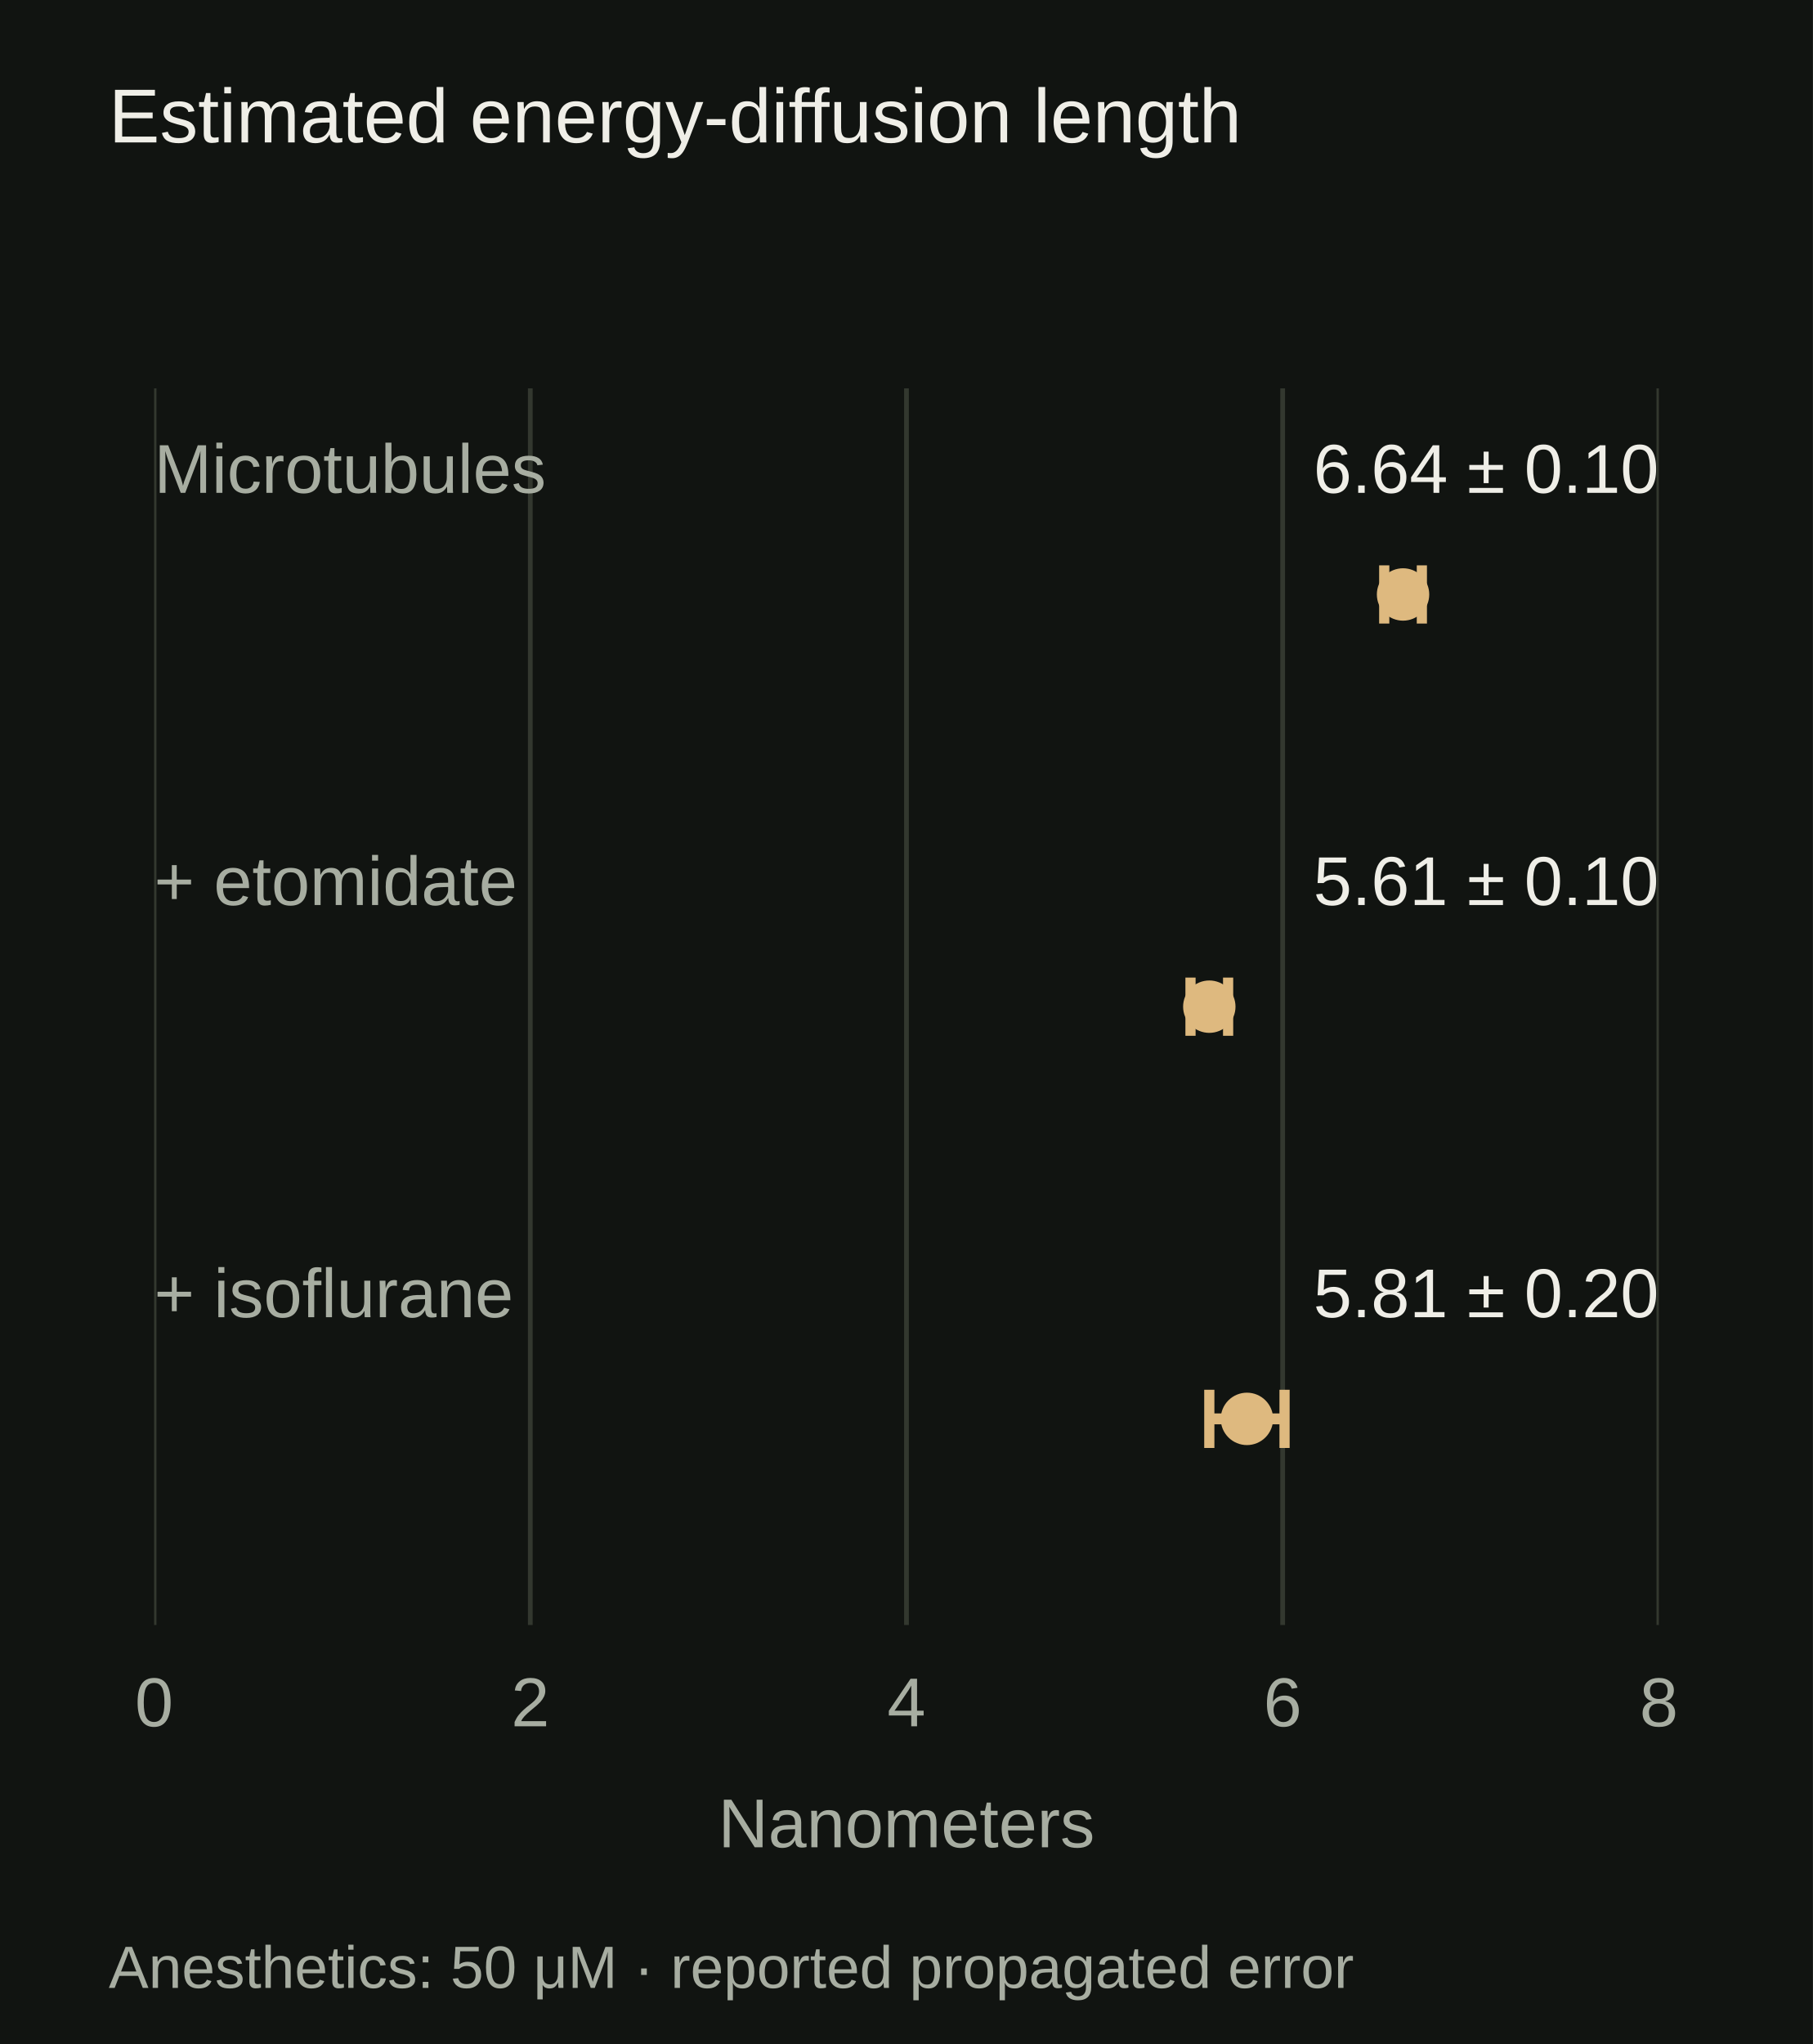
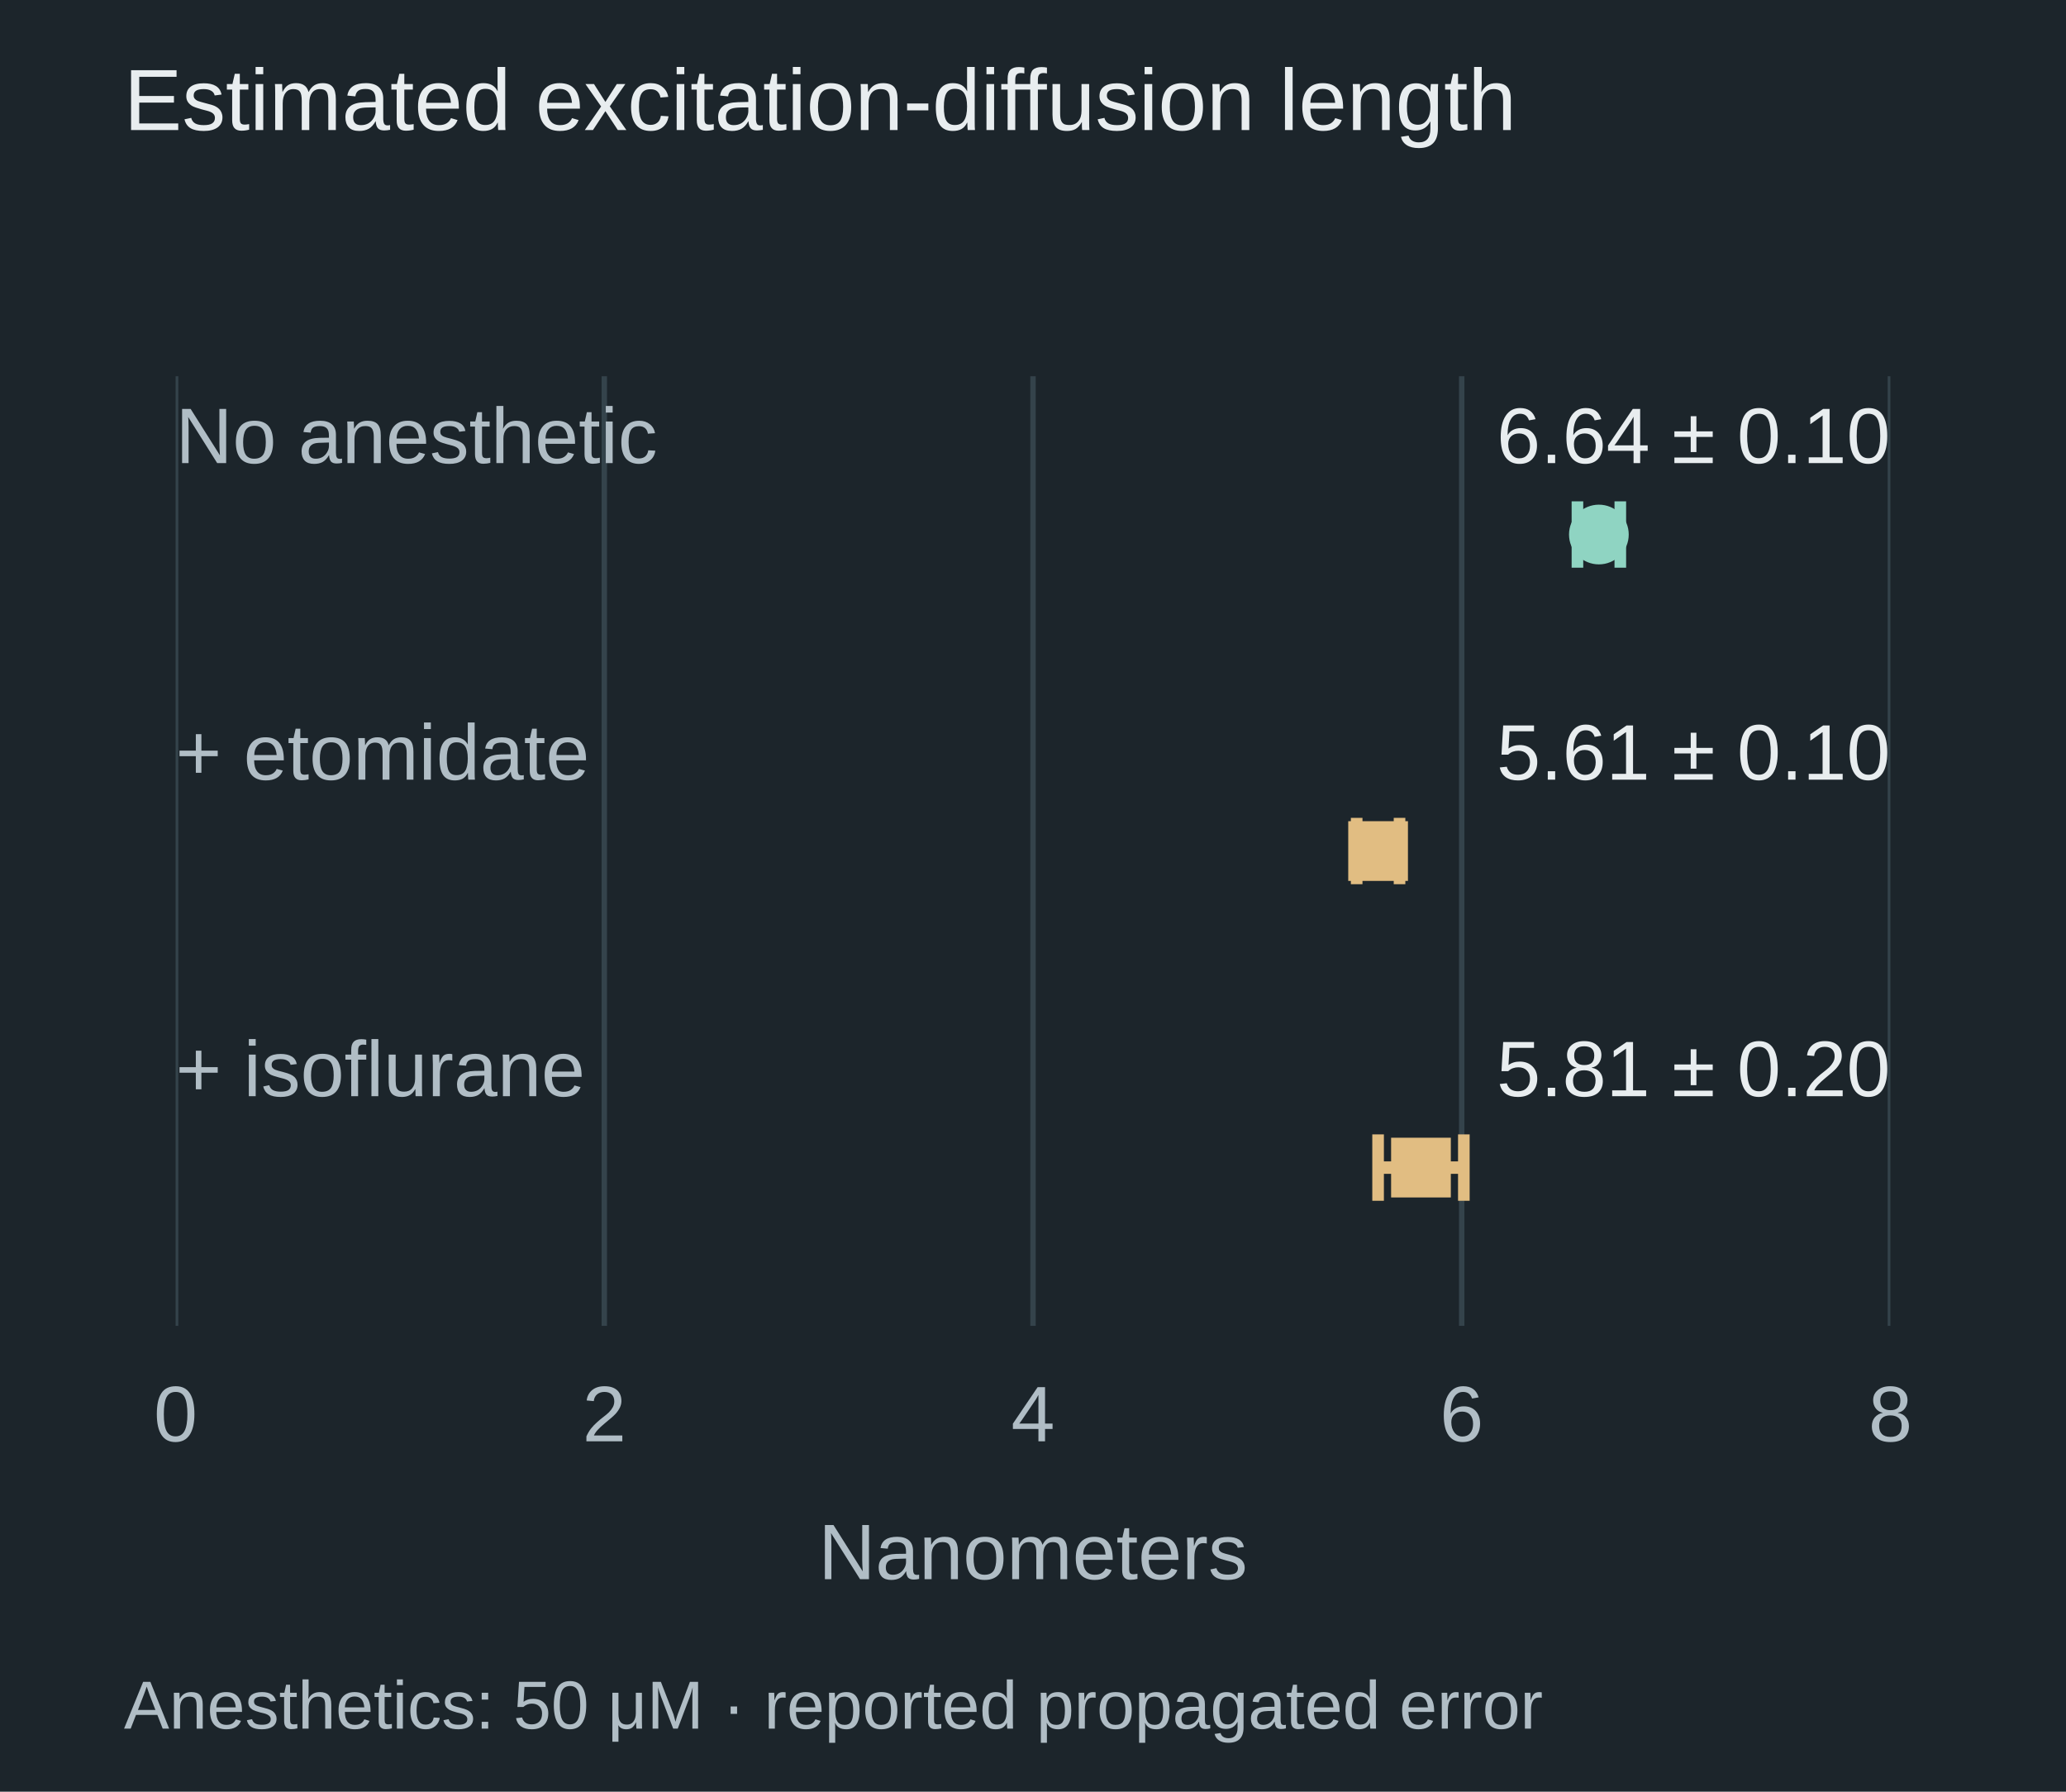
- <svg xmlns="http://www.w3.org/2000/svg" xmlns:xlink="http://www.w3.org/1999/xlink" width="249.12pt" height="280.8pt" viewBox="0 0 249.12 280.8" version="1.1">
+ <svg xmlns="http://www.w3.org/2000/svg" xmlns:xlink="http://www.w3.org/1999/xlink" width="249.12pt" height="216pt" viewBox="0 0 249.12 216" version="1.1">
  <defs>
    <style type="text/css">*{stroke-linejoin: round; stroke-linecap: butt}</style>
  </defs>
  <g id="figure_1">
    <g id="patch_1">
-       <path d="M 0 280.8  L 249.12 280.8  L 249.12 0  L 0 0  z " style="fill: #111411" />
+       <path d="M 0 216 L 249.12 216 L 249.12 0 L 0 0 z " style="fill: #1c252b" />
    </g>
    <g id="axes_1">
      <g id="patch_2">
-         <path d="M 21.175 223.236  L 227.945 223.236  L 227.945 53.352  L 21.175 53.352  z " style="fill: #111411" />
+         <path d="M 21.175 159.84 L 227.945 159.84 L 227.945 45.36 L 21.175 45.36 z " style="fill: #1c252b" />
      </g>
      <g id="matplotlib.axis_1">
        <g id="xtick_1">
          <g id="line2d_1">
-             <path d="M 21.175 223.236  L 21.175 53.352  " clip-path="url(#pf7f192bb45)" style="fill: none; stroke: #33382f; stroke-width: 0.65; stroke-linecap: square" />
+             <path d="M 21.175 159.84 L 21.175 45.36 " clip-path="url(#pefc4765027)" style="fill: none; stroke: #34434b; stroke-width: 0.65; stroke-linecap: square" />
          </g>
          <g id="line2d_2" />
          <g id="text_1">
-             <text style="font-size: 9.5px; font-family: 'Arial', 'Liberation Sans', 'DejaVu Sans', sans-serif; text-anchor: middle; fill: #a7ada1" x="21.175" y="237.152" transform="rotate(-0 21.1752 237.1523)">0</text>
+             <text style="font-size: 9.5px; font-family: 'Arial', 'Liberation Sans', 'DejaVu Sans', sans-serif; text-anchor: middle; fill: #b0bdc5" x="21.175" y="173.756" transform="rotate(-0 21.1752 173.7563)">0</text>
          </g>
        </g>
        <g id="xtick_2">
          <g id="line2d_3">
-             <path d="M 72.868 223.236  L 72.868 53.352  " clip-path="url(#pf7f192bb45)" style="fill: none; stroke: #33382f; stroke-width: 0.65; stroke-linecap: square" />
+             <path d="M 72.868 159.84 L 72.868 45.36 " clip-path="url(#pefc4765027)" style="fill: none; stroke: #34434b; stroke-width: 0.65; stroke-linecap: square" />
          </g>
          <g id="line2d_4" />
          <g id="text_2">
-             <text style="font-size: 9.5px; font-family: 'Arial', 'Liberation Sans', 'DejaVu Sans', sans-serif; text-anchor: middle; fill: #a7ada1" x="72.868" y="237.152" transform="rotate(-0 72.8676 237.1523)">2</text>
+             <text style="font-size: 9.5px; font-family: 'Arial', 'Liberation Sans', 'DejaVu Sans', sans-serif; text-anchor: middle; fill: #b0bdc5" x="72.868" y="173.756" transform="rotate(-0 72.8676 173.7563)">2</text>
          </g>
        </g>
        <g id="xtick_3">
          <g id="line2d_5">
-             <path d="M 124.56 223.236  L 124.56 53.352  " clip-path="url(#pf7f192bb45)" style="fill: none; stroke: #33382f; stroke-width: 0.65; stroke-linecap: square" />
+             <path d="M 124.56 159.84 L 124.56 45.36 " clip-path="url(#pefc4765027)" style="fill: none; stroke: #34434b; stroke-width: 0.65; stroke-linecap: square" />
          </g>
          <g id="line2d_6" />
          <g id="text_3">
-             <text style="font-size: 9.5px; font-family: 'Arial', 'Liberation Sans', 'DejaVu Sans', sans-serif; text-anchor: middle; fill: #a7ada1" x="124.56" y="237.152" transform="rotate(-0 124.56 237.1523)">4</text>
+             <text style="font-size: 9.5px; font-family: 'Arial', 'Liberation Sans', 'DejaVu Sans', sans-serif; text-anchor: middle; fill: #b0bdc5" x="124.56" y="173.756" transform="rotate(-0 124.56 173.7563)">4</text>
          </g>
        </g>
        <g id="xtick_4">
          <g id="line2d_7">
-             <path d="M 176.252 223.236  L 176.252 53.352  " clip-path="url(#pf7f192bb45)" style="fill: none; stroke: #33382f; stroke-width: 0.65; stroke-linecap: square" />
+             <path d="M 176.252 159.84 L 176.252 45.36 " clip-path="url(#pefc4765027)" style="fill: none; stroke: #34434b; stroke-width: 0.65; stroke-linecap: square" />
          </g>
          <g id="line2d_8" />
          <g id="text_4">
-             <text style="font-size: 9.5px; font-family: 'Arial', 'Liberation Sans', 'DejaVu Sans', sans-serif; text-anchor: middle; fill: #a7ada1" x="176.252" y="237.152" transform="rotate(-0 176.2524 237.1523)">6</text>
+             <text style="font-size: 9.5px; font-family: 'Arial', 'Liberation Sans', 'DejaVu Sans', sans-serif; text-anchor: middle; fill: #b0bdc5" x="176.252" y="173.756" transform="rotate(-0 176.2524 173.7563)">6</text>
          </g>
        </g>
        <g id="xtick_5">
          <g id="line2d_9">
-             <path d="M 227.945 223.236  L 227.945 53.352  " clip-path="url(#pf7f192bb45)" style="fill: none; stroke: #33382f; stroke-width: 0.65; stroke-linecap: square" />
+             <path d="M 227.945 159.84 L 227.945 45.36 " clip-path="url(#pefc4765027)" style="fill: none; stroke: #34434b; stroke-width: 0.65; stroke-linecap: square" />
          </g>
          <g id="line2d_10" />
          <g id="text_5">
-             <text style="font-size: 9.5px; font-family: 'Arial', 'Liberation Sans', 'DejaVu Sans', sans-serif; text-anchor: middle; fill: #a7ada1" x="227.945" y="237.152" transform="rotate(-0 227.9448 237.1523)">8</text>
+             <text style="font-size: 9.5px; font-family: 'Arial', 'Liberation Sans', 'DejaVu Sans', sans-serif; text-anchor: middle; fill: #b0bdc5" x="227.945" y="173.756" transform="rotate(-0 227.9448 173.7563)">8</text>
          </g>
        </g>
      </g>
      <g id="matplotlib.axis_2" />
      <g id="LineCollection_1">
-         <path d="M 190.209 81.666  L 195.379 81.666  " clip-path="url(#pf7f192bb45)" style="fill: none; stroke: #deb97f; stroke-width: 1.5" />
-         <path d="M 163.588 138.294  L 168.757 138.294  " clip-path="url(#pf7f192bb45)" style="fill: none; stroke: #deb97f; stroke-width: 1.5" />
-         <path d="M 166.172 194.922  L 176.511 194.922  " clip-path="url(#pf7f192bb45)" style="fill: none; stroke: #deb97f; stroke-width: 1.5" />
+         <path d="M 190.209 64.44 L 195.379 64.44 " clip-path="url(#pefc4765027)" style="fill: none; stroke: #8fd4c2; stroke-width: 1.5" />
      </g>
      <g id="line2d_11">
        <defs>
-           <path id="mcd56312fe2" d="M 0 4  L 0 -4  " style="stroke: #deb97f; stroke-width: 1.4" />
+           <path id="mcb500c73ea" d="M 0 4 L 0 -4 " style="stroke: #8fd4c2; stroke-width: 1.4" />
        </defs>
-         <g clip-path="url(#pf7f192bb45)">
-           <use xlink:href="#mcd56312fe2" x="190.209" y="81.666" style="fill: #deb97f; stroke: #deb97f; stroke-width: 1.4" />
-           <use xlink:href="#mcd56312fe2" x="163.588" y="138.294" style="fill: #deb97f; stroke: #deb97f; stroke-width: 1.4" />
-           <use xlink:href="#mcd56312fe2" x="166.172" y="194.922" style="fill: #deb97f; stroke: #deb97f; stroke-width: 1.4" />
+         <g clip-path="url(#pefc4765027)">
+           <use xlink:href="#mcb500c73ea" x="190.209" y="64.44" style="fill: #8fd4c2; stroke: #8fd4c2; stroke-width: 1.4" />
        </g>
      </g>
      <g id="line2d_12">
-         <g clip-path="url(#pf7f192bb45)">
-           <use xlink:href="#mcd56312fe2" x="195.379" y="81.666" style="fill: #deb97f; stroke: #deb97f; stroke-width: 1.4" />
-           <use xlink:href="#mcd56312fe2" x="168.757" y="138.294" style="fill: #deb97f; stroke: #deb97f; stroke-width: 1.4" />
-           <use xlink:href="#mcd56312fe2" x="176.511" y="194.922" style="fill: #deb97f; stroke: #deb97f; stroke-width: 1.4" />
+         <g clip-path="url(#pefc4765027)">
+           <use xlink:href="#mcb500c73ea" x="195.379" y="64.44" style="fill: #8fd4c2; stroke: #8fd4c2; stroke-width: 1.4" />
+         </g>
+       </g>
+       <g id="LineCollection_2">
+         <path d="M 163.588 102.6 L 168.757 102.6 " clip-path="url(#pefc4765027)" style="fill: none; stroke: #e1bd82; stroke-width: 1.5" />
+       </g>
+       <g id="line2d_13">
+         <defs>
+           <path id="m1a87c9f455" d="M 0 4 L 0 -4 " style="stroke: #e1bd82; stroke-width: 1.4" />
+         </defs>
+         <g clip-path="url(#pefc4765027)">
+           <use xlink:href="#m1a87c9f455" x="163.588" y="102.6" style="fill: #e1bd82; stroke: #e1bd82; stroke-width: 1.4" />
+         </g>
+       </g>
+       <g id="line2d_14">
+         <g clip-path="url(#pefc4765027)">
+           <use xlink:href="#m1a87c9f455" x="168.757" y="102.6" style="fill: #e1bd82; stroke: #e1bd82; stroke-width: 1.4" />
+         </g>
+       </g>
+       <g id="LineCollection_3">
+         <path d="M 166.172 140.76 L 176.511 140.76 " clip-path="url(#pefc4765027)" style="fill: none; stroke: #e1bd82; stroke-width: 1.5" />
+       </g>
+       <g id="line2d_15">
+         <g clip-path="url(#pefc4765027)">
+           <use xlink:href="#m1a87c9f455" x="166.172" y="140.76" style="fill: #e1bd82; stroke: #e1bd82; stroke-width: 1.4" />
+         </g>
+       </g>
+       <g id="line2d_16">
+         <g clip-path="url(#pefc4765027)">
+           <use xlink:href="#m1a87c9f455" x="176.511" y="140.76" style="fill: #e1bd82; stroke: #e1bd82; stroke-width: 1.4" />
        </g>
      </g>
      <g id="text_6">
-         <text style="font-size: 9.5px; font-family: 'Arial', 'Liberation Sans', 'DejaVu Sans', sans-serif; text-anchor: start; fill: #a7ada1" x="21.175" y="67.702" transform="rotate(-0 21.1752 67.70238)">Microtubules</text>
+         <text style="font-size: 9.5px; font-family: 'Arial', 'Liberation Sans', 'DejaVu Sans', sans-serif; text-anchor: start; fill: #b0bdc5" x="21.175" y="55.832" transform="rotate(-0 21.1752 55.8321)">No anesthetic</text>
      </g>
      <g id="text_7">
-         <text style="font-size: 9.5px; font-family: 'Arial', 'Liberation Sans', 'DejaVu Sans', sans-serif; text-anchor: end; fill: #efeee7" x="227.945" y="67.702" transform="rotate(-0 227.9448 67.70238)">6.64 ± 0.10</text>
+         <text style="font-size: 9.5px; font-family: 'Arial', 'Liberation Sans', 'DejaVu Sans', sans-serif; text-anchor: end; fill: #e8edef" x="227.945" y="55.832" transform="rotate(-0 227.9448 55.8321)">6.64 ± 0.10</text>
      </g>
      <g id="text_8">
-         <text style="font-size: 9.5px; font-family: 'Arial', 'Liberation Sans', 'DejaVu Sans', sans-serif; text-anchor: start; fill: #a7ada1" x="21.175" y="124.33" transform="rotate(-0 21.1752 124.3304)">+ etomidate</text>
+         <text style="font-size: 9.5px; font-family: 'Arial', 'Liberation Sans', 'DejaVu Sans', sans-serif; text-anchor: start; fill: #b0bdc5" x="21.175" y="93.992" transform="rotate(-0 21.1752 93.9921)">+ etomidate</text>
      </g>
      <g id="text_9">
-         <text style="font-size: 9.5px; font-family: 'Arial', 'Liberation Sans', 'DejaVu Sans', sans-serif; text-anchor: end; fill: #efeee7" x="227.945" y="124.33" transform="rotate(-0 227.9448 124.3304)">5.61 ± 0.10</text>
+         <text style="font-size: 9.5px; font-family: 'Arial', 'Liberation Sans', 'DejaVu Sans', sans-serif; text-anchor: end; fill: #e8edef" x="227.945" y="93.992" transform="rotate(-0 227.9448 93.9921)">5.61 ± 0.10</text>
      </g>
      <g id="text_10">
-         <text style="font-size: 9.5px; font-family: 'Arial', 'Liberation Sans', 'DejaVu Sans', sans-serif; text-anchor: start; fill: #a7ada1" x="21.175" y="180.958" transform="rotate(-0 21.1752 180.9584)">+ isoflurane</text>
+         <text style="font-size: 9.5px; font-family: 'Arial', 'Liberation Sans', 'DejaVu Sans', sans-serif; text-anchor: start; fill: #b0bdc5" x="21.175" y="132.152" transform="rotate(-0 21.1752 132.1521)">+ isoflurane</text>
      </g>
      <g id="text_11">
-         <text style="font-size: 9.5px; font-family: 'Arial', 'Liberation Sans', 'DejaVu Sans', sans-serif; text-anchor: end; fill: #efeee7" x="227.945" y="180.958" transform="rotate(-0 227.9448 180.9584)">5.81 ± 0.20</text>
+         <text style="font-size: 9.5px; font-family: 'Arial', 'Liberation Sans', 'DejaVu Sans', sans-serif; text-anchor: end; fill: #e8edef" x="227.945" y="132.152" transform="rotate(-0 227.9448 132.1521)">5.81 ± 0.20</text>
      </g>
-       <g id="line2d_13">
+       <g id="line2d_17">
        <defs>
-           <path id="m6d67e9a6b0" d="M 0 3.1  C 0.822 3.1 1.611 2.773 2.192 2.192  C 2.773 1.611 3.1 0.822 3.1 0  C 3.1 -0.822 2.773 -1.611 2.192 -2.192  C 1.611 -2.773 0.822 -3.1 0 -3.1  C -0.822 -3.1 -1.611 -2.773 -2.192 -2.192  C -2.773 -1.611 -3.1 -0.822 -3.1 0  C -3.1 0.822 -2.773 1.611 -2.192 2.192  C -1.611 2.773 -0.822 3.1 0 3.1  z " style="stroke: #deb97f" />
+           <path id="m8cccc40f33" d="M 0 3.1 C 0.822 3.1 1.611 2.773 2.192 2.192 C 2.773 1.611 3.1 0.822 3.1 0 C 3.1 -0.822 2.773 -1.611 2.192 -2.192 C 1.611 -2.773 0.822 -3.1 0 -3.1 C -0.822 -3.1 -1.611 -2.773 -2.192 -2.192 C -2.773 -1.611 -3.1 -0.822 -3.1 0 C -3.1 0.822 -2.773 1.611 -2.192 2.192 C -1.611 2.773 -0.822 3.1 0 3.1 z " style="stroke: #8fd4c2" />
        </defs>
-         <g clip-path="url(#pf7f192bb45)">
-           <use xlink:href="#m6d67e9a6b0" x="192.794" y="81.666" style="fill: #deb97f; stroke: #deb97f" />
-           <use xlink:href="#m6d67e9a6b0" x="166.172" y="138.294" style="fill: #deb97f; stroke: #deb97f" />
-           <use xlink:href="#m6d67e9a6b0" x="171.342" y="194.922" style="fill: #deb97f; stroke: #deb97f" />
+         <g clip-path="url(#pefc4765027)">
+           <use xlink:href="#m8cccc40f33" x="192.794" y="64.44" style="fill: #8fd4c2; stroke: #8fd4c2" />
+         </g>
+       </g>
+       <g id="line2d_18">
+         <defs>
+           <path id="mbbeeeb3c48" d="M -3.1 3.1 L 3.1 3.1 L 3.1 -3.1 L -3.1 -3.1 z " style="stroke: #e1bd82; stroke-linejoin: miter" />
+         </defs>
+         <g clip-path="url(#pefc4765027)">
+           <use xlink:href="#mbbeeeb3c48" x="166.172" y="102.6" style="fill: #e1bd82; stroke: #e1bd82; stroke-linejoin: miter" />
+         </g>
+       </g>
+       <g id="line2d_19">
+         <g clip-path="url(#pefc4765027)">
+           <use xlink:href="#mbbeeeb3c48" x="171.342" y="140.76" style="fill: #e1bd82; stroke: #e1bd82; stroke-linejoin: miter" />
        </g>
      </g>
    </g>
    <g id="text_12">
-       <text style="font-size: 10.5px; font-family: 'Arial', 'Liberation Sans', 'DejaVu Sans', sans-serif; text-anchor: start; fill: #efeee7" x="14.947" y="19.565" transform="rotate(-0 14.9472 19.56518)">Estimated energy-diffusion length</text>
+       <text style="font-size: 10.5px; font-family: 'Arial', 'Liberation Sans', 'DejaVu Sans', sans-serif; text-anchor: start; fill: #e8edef" x="14.947" y="15.677" transform="rotate(-0 14.9472 15.67718)">Estimated excitation-diffusion length</text>
    </g>
    <g id="text_13">
-       <text style="font-size: 9.5px; font-family: 'Arial', 'Liberation Sans', 'DejaVu Sans', sans-serif; text-anchor: middle; fill: #a7ada1" x="124.56" y="253.774" transform="rotate(-0 124.56 253.7745)">Nanometers</text>
+       <text style="font-size: 9.5px; font-family: 'Arial', 'Liberation Sans', 'DejaVu Sans', sans-serif; text-anchor: middle; fill: #b0bdc5" x="124.56" y="190.378" transform="rotate(-0 124.56 190.3785)">Nanometers</text>
    </g>
    <g id="text_14">
-       <text style="font-size: 8.2px; font-family: 'Arial', 'Liberation Sans', 'DejaVu Sans', sans-serif; text-anchor: start; fill: #a7ada1" x="14.947" y="273.094" transform="rotate(-0 14.9472 273.094)">Anesthetics: 50 μM · reported propagated error</text>
+       <text style="font-size: 8.2px; font-family: 'Arial', 'Liberation Sans', 'DejaVu Sans', sans-serif; text-anchor: start; fill: #b0bdc5" x="14.947" y="208.402" transform="rotate(-0 14.9472 208.402)">Anesthetics: 50 μM · reported propagated error</text>
    </g>
  </g>
  <defs>
-     <clipPath id="pf7f192bb45">
-       <rect x="21.175" y="53.352" width="206.77" height="169.884" />
+     <clipPath id="pefc4765027">
+       <rect x="21.175" y="45.36" width="206.77" height="114.48" />
    </clipPath>
  </defs>
</svg>
